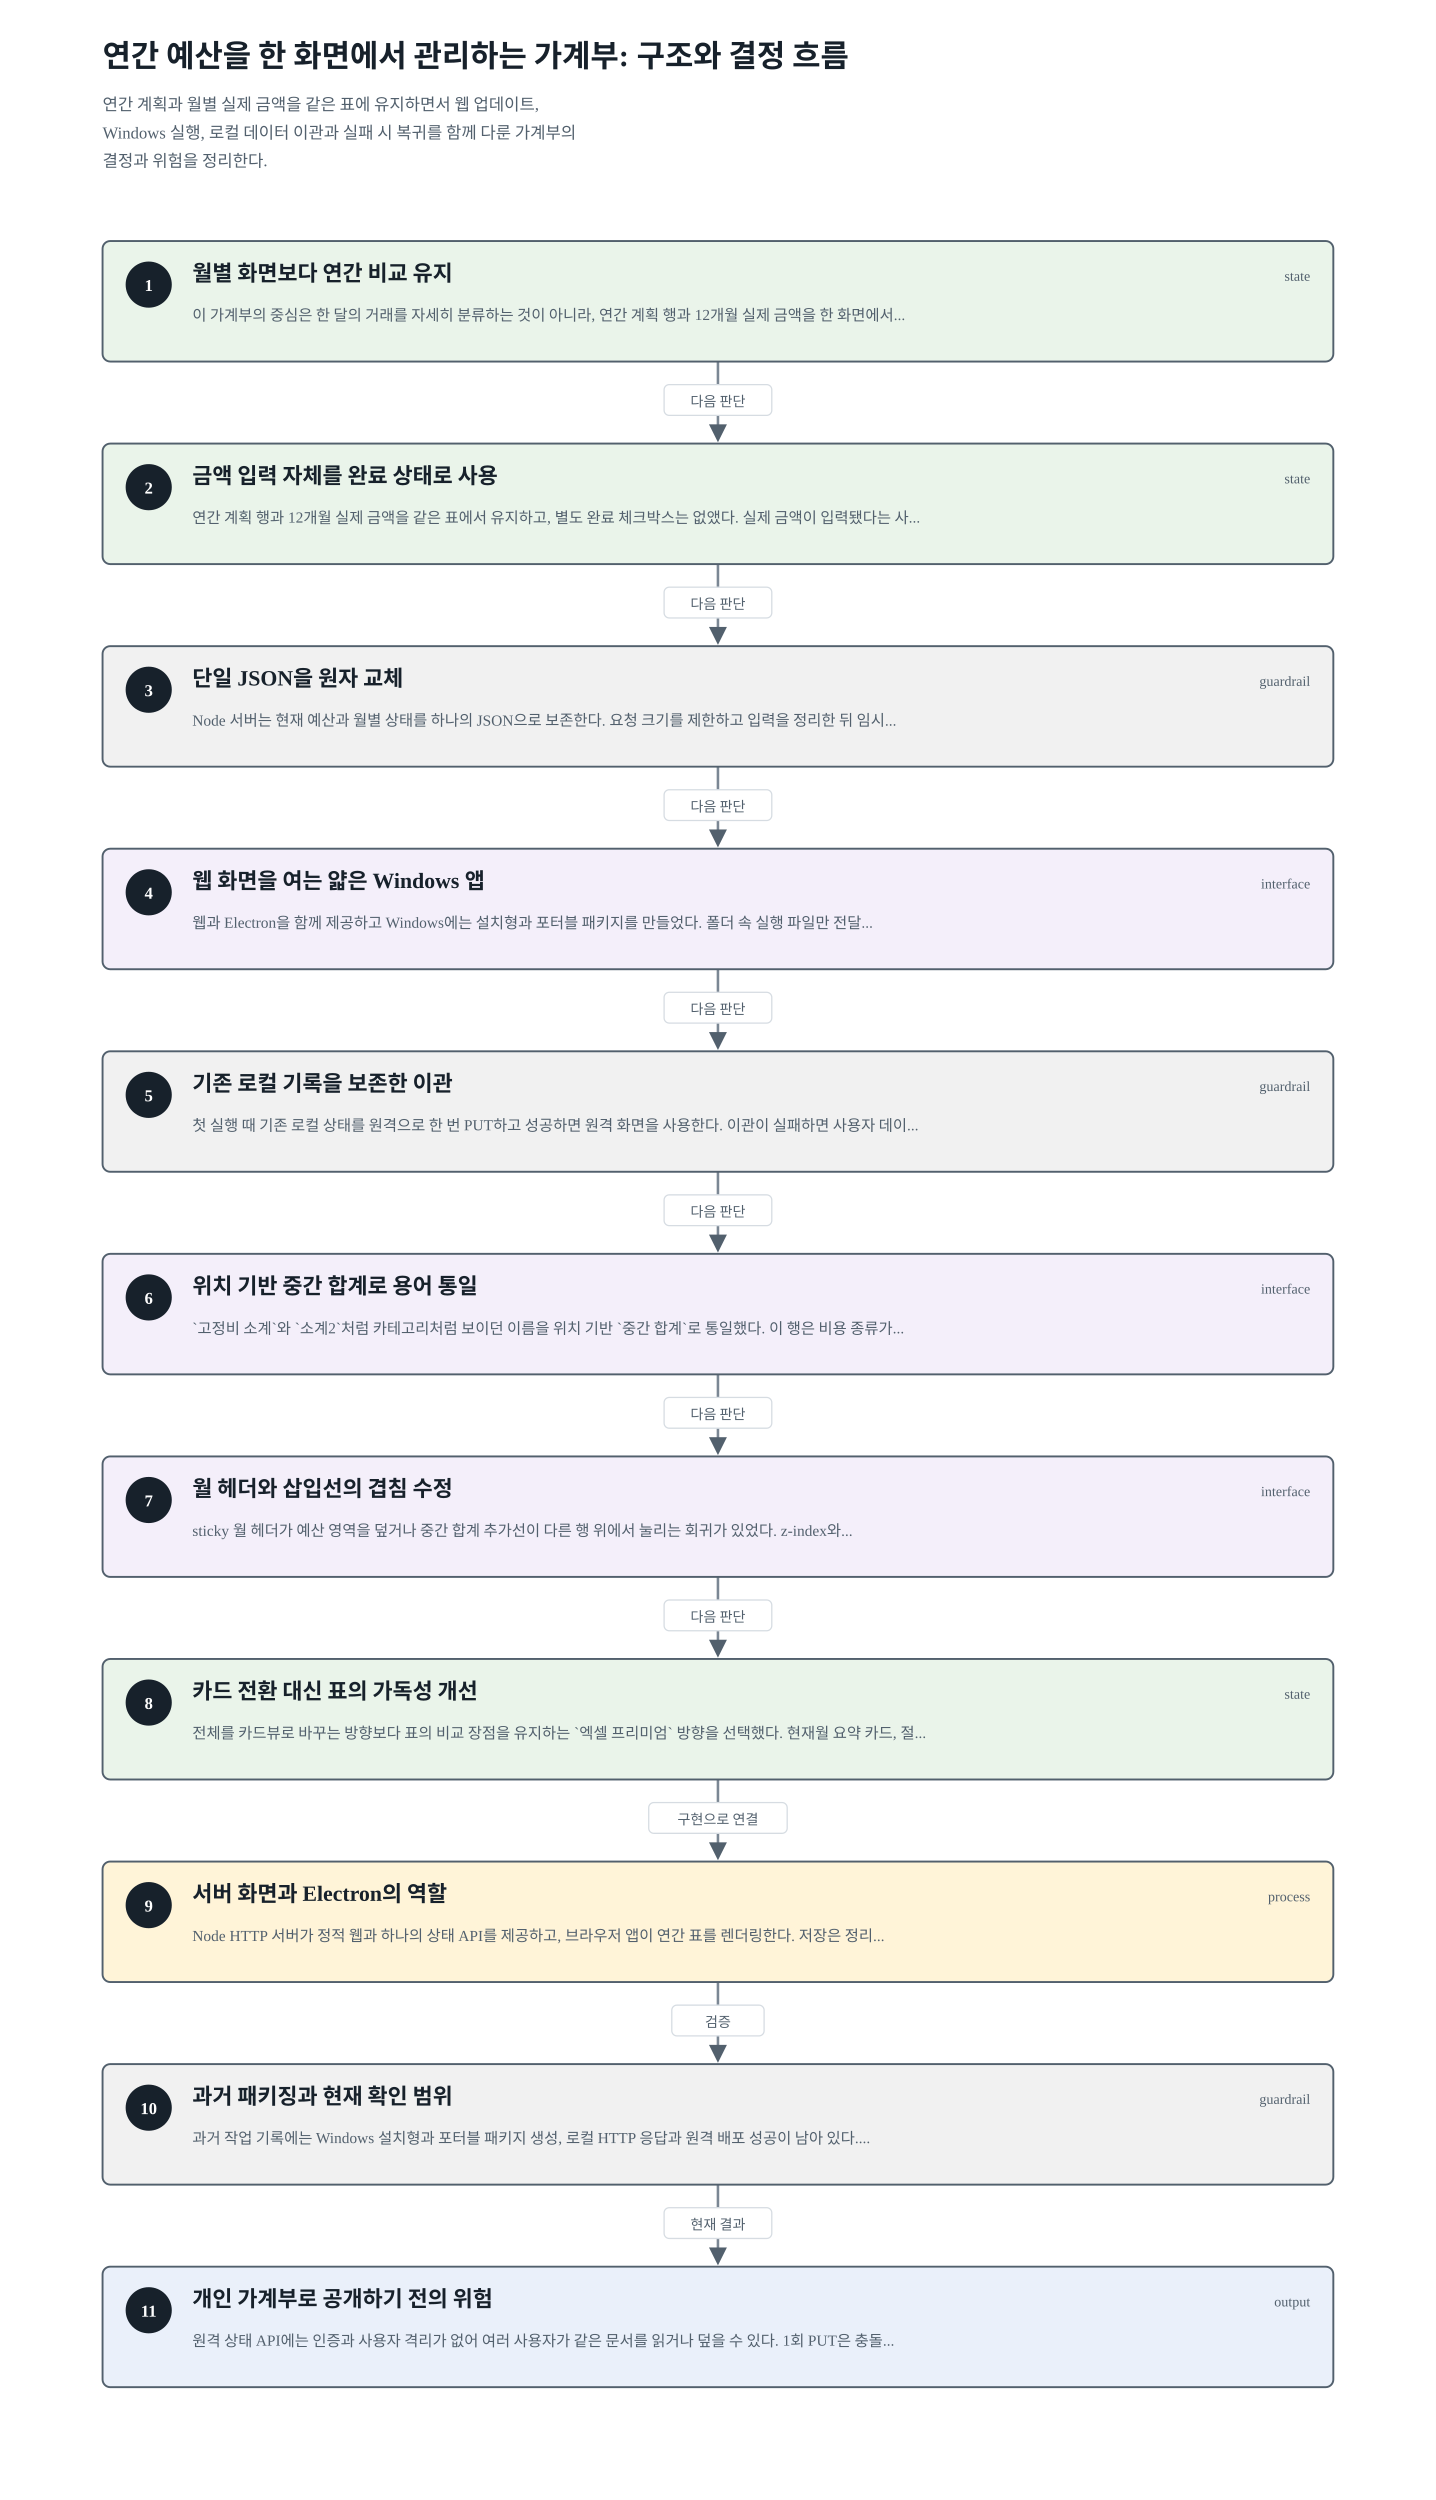
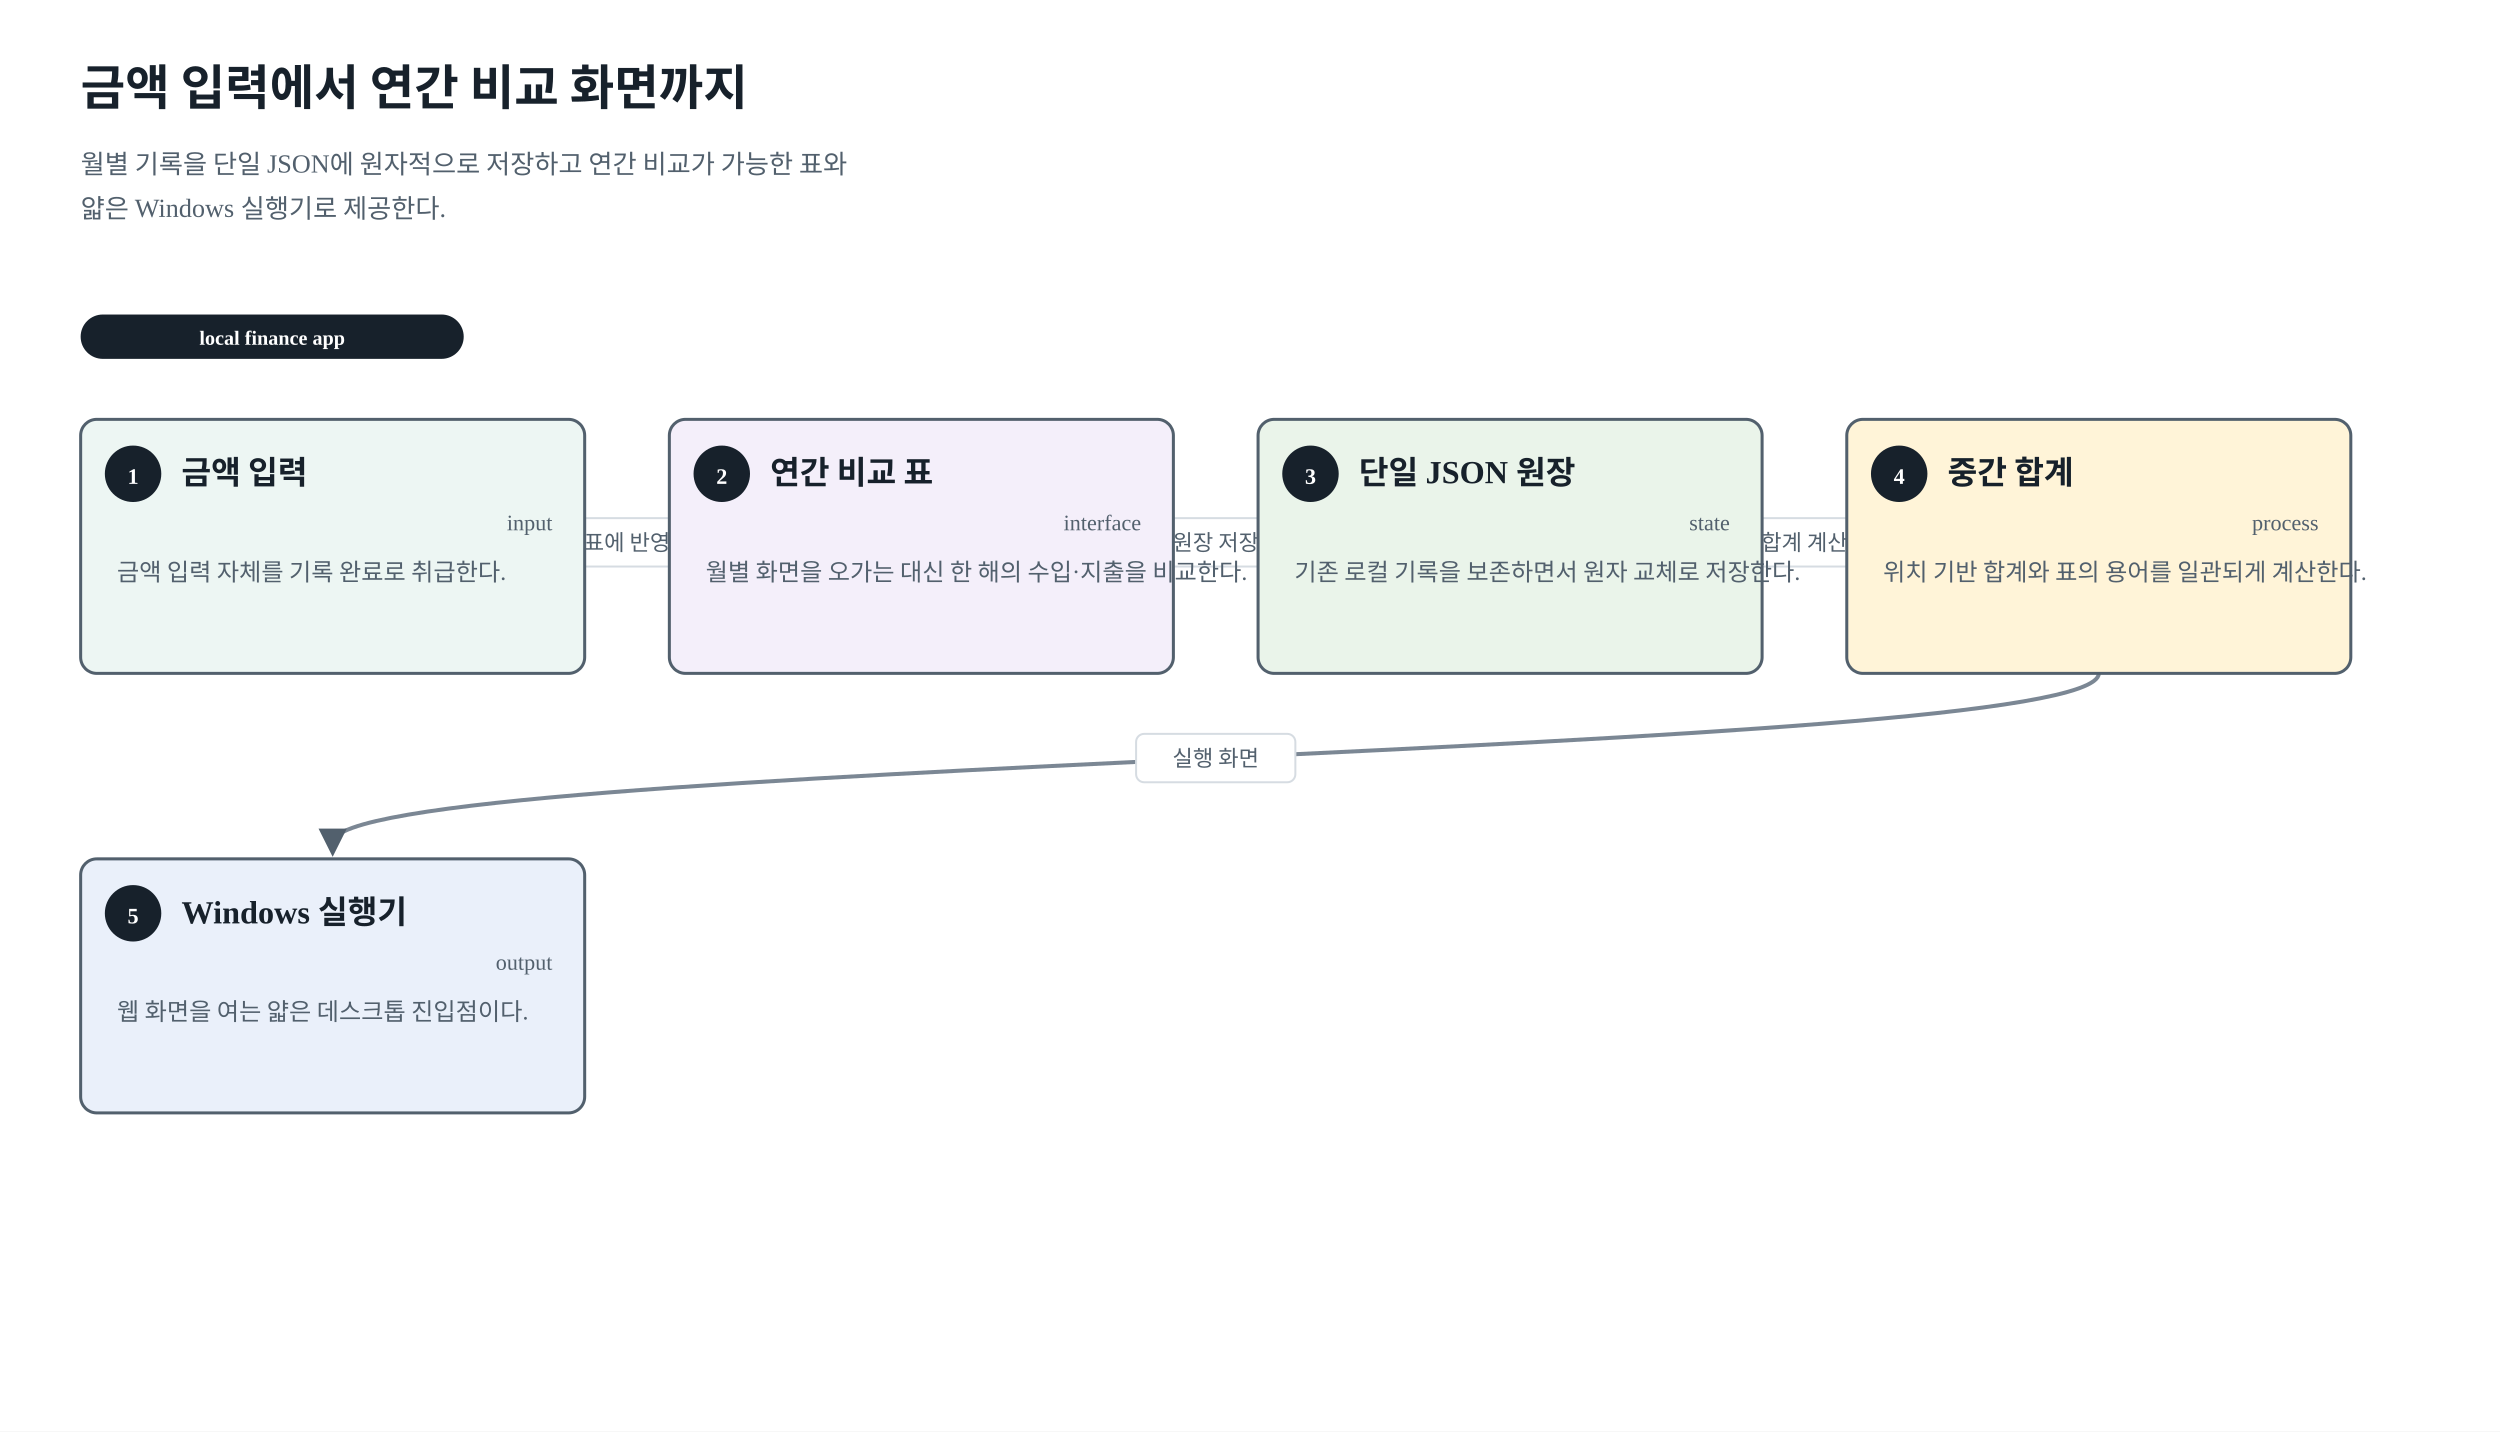
- <svg xmlns="http://www.w3.org/2000/svg" viewBox="0 0 1120 1950" role="img" aria-labelledby="system-map-title system-map-desc">
+ <svg xmlns="http://www.w3.org/2000/svg" viewBox="0 0 1240 710" role="img" aria-labelledby="system-map-title system-map-desc">
  <defs>
    <marker id="system-map-arrow" viewBox="0 0 10 10" refX="5" refY="5" markerWidth="7" markerHeight="7" orient="auto-start-reverse">
      <path d="M 0 0 L 10 5 L 0 10 z" fill="#52606d" />
    </marker>
  </defs>
-   <rect width="1120" height="1950" fill="#ffffff" />
+   <rect width="1240" height="710" fill="#ffffff" />
  <text fill="#17212b" font-size="24" font-weight="700">
-     <tspan x="80" y="52">연간 예산을 한 화면에서 관리하는 가계부: 구조와 결정 흐름</tspan>
+     <tspan x="40" y="52">금액 입력에서 연간 비교 화면까지</tspan>
  </text>
  <text fill="#52606d" font-size="13">
-     <tspan x="80" y="86">연간 계획과 월별 실제 금액을 같은 표에 유지하면서 웹 업데이트,</tspan>
-     <tspan x="80" y="108">Windows 실행, 로컬 데이터 이관과 실패 시 복귀를 함께 다룬 가계부의</tspan>
-     <tspan x="80" y="130">결정과 위험을 정리한다.</tspan>
+     <tspan x="40" y="86">월별 기록을 단일 JSON에 원자적으로 저장하고 연간 비교가 가능한 표와</tspan>
+     <tspan x="40" y="108">얇은 Windows 실행기로 제공한다.</tspan>
  </text>
+   <rect x="40" y="156" width="190" height="22" rx="11" fill="#17212b" />
+   <text x="135" y="171" text-anchor="middle" fill="#ffffff" font-size="10" font-weight="700">local finance app</text>
  <g data-flow="flow-01">
-     <path d="M 560 282 L 560 338" fill="none" stroke="#7b8794" stroke-width="2" marker-end="url(#system-map-arrow)" />
-     <rect x="518" y="300" width="84" height="24" rx="4" fill="#ffffff" stroke="#d6dce2" />
-     <text x="560" y="317" text-anchor="middle" fill="#52606d" font-size="11">다음 판단</text>
+     <path d="M 290 271 L 324 271" fill="none" stroke="#7b8794" stroke-width="2" marker-end="url(#system-map-arrow)" />
+     <rect x="271.5" y="257" width="79" height="24" rx="4" fill="#ffffff" stroke="#d6dce2" />
+     <text x="311" y="273" text-anchor="middle" fill="#52606d" font-size="11">표에 반영</text>
  </g>
  <g data-flow="flow-02">
-     <path d="M 560 440 L 560 496" fill="none" stroke="#7b8794" stroke-width="2" marker-end="url(#system-map-arrow)" />
-     <rect x="518" y="458" width="84" height="24" rx="4" fill="#ffffff" stroke="#d6dce2" />
-     <text x="560" y="475" text-anchor="middle" fill="#52606d" font-size="11">다음 판단</text>
+     <path d="M 582 271 L 616 271" fill="none" stroke="#7b8794" stroke-width="2" marker-end="url(#system-map-arrow)" />
+     <rect x="563.5" y="257" width="79" height="24" rx="4" fill="#ffffff" stroke="#d6dce2" />
+     <text x="603" y="273" text-anchor="middle" fill="#52606d" font-size="11">원장 저장</text>
  </g>
  <g data-flow="flow-03">
-     <path d="M 560 598 L 560 654" fill="none" stroke="#7b8794" stroke-width="2" marker-end="url(#system-map-arrow)" />
-     <rect x="518" y="616" width="84" height="24" rx="4" fill="#ffffff" stroke="#d6dce2" />
-     <text x="560" y="633" text-anchor="middle" fill="#52606d" font-size="11">다음 판단</text>
+     <path d="M 874 271 L 908 271" fill="none" stroke="#7b8794" stroke-width="2" marker-end="url(#system-map-arrow)" />
+     <rect x="855.5" y="257" width="79" height="24" rx="4" fill="#ffffff" stroke="#d6dce2" />
+     <text x="895" y="273" text-anchor="middle" fill="#52606d" font-size="11">합계 계산</text>
  </g>
  <g data-flow="flow-04">
-     <path d="M 560 756 L 560 812" fill="none" stroke="#7b8794" stroke-width="2" marker-end="url(#system-map-arrow)" />
-     <rect x="518" y="774" width="84" height="24" rx="4" fill="#ffffff" stroke="#d6dce2" />
-     <text x="560" y="791" text-anchor="middle" fill="#52606d" font-size="11">다음 판단</text>
+     <path d="M 1041 334 C 1041 376, 165 376, 165 418" fill="none" stroke="#7b8794" stroke-width="2" marker-end="url(#system-map-arrow)" />
+     <rect x="563.5" y="364" width="79" height="24" rx="4" fill="#ffffff" stroke="#d6dce2" />
+     <text x="603" y="380" text-anchor="middle" fill="#52606d" font-size="11">실행 화면</text>
  </g>
-   <g data-flow="flow-05">
-     <path d="M 560 914 L 560 970" fill="none" stroke="#7b8794" stroke-width="2" marker-end="url(#system-map-arrow)" />
-     <rect x="518" y="932" width="84" height="24" rx="4" fill="#ffffff" stroke="#d6dce2" />
-     <text x="560" y="949" text-anchor="middle" fill="#52606d" font-size="11">다음 판단</text>
+   <g data-node="amount-input">
+     <rect x="40" y="208" width="250" height="126" rx="8" fill="#edf6f3" stroke="#52606d" stroke-width="1.5" />
+     <circle cx="66" cy="235" r="14" fill="#17212b" />
+     <text x="66" y="240" text-anchor="middle" fill="#ffffff" font-size="11" font-weight="700">1</text>
+     <text x="90" y="240" fill="#17212b" font-size="16" font-weight="700">금액 입력</text>
+     <text x="274" y="263" text-anchor="end" fill="#52606d" font-size="11">input</text>
+     <text x="58" y="286" fill="#52606d" font-size="12">
+       <tspan x="58" y="288">금액 입력 자체를 기록 완료로 취급한다.</tspan>
+     </text>
  </g>
-   <g data-flow="flow-06">
-     <path d="M 560 1072 L 560 1128" fill="none" stroke="#7b8794" stroke-width="2" marker-end="url(#system-map-arrow)" />
-     <rect x="518" y="1090" width="84" height="24" rx="4" fill="#ffffff" stroke="#d6dce2" />
-     <text x="560" y="1107" text-anchor="middle" fill="#52606d" font-size="11">다음 판단</text>
+   <g data-node="annual-table">
+     <rect x="332" y="208" width="250" height="126" rx="8" fill="#f4effa" stroke="#52606d" stroke-width="1.5" />
+     <circle cx="358" cy="235" r="14" fill="#17212b" />
+     <text x="358" y="240" text-anchor="middle" fill="#ffffff" font-size="11" font-weight="700">2</text>
+     <text x="382" y="240" fill="#17212b" font-size="16" font-weight="700">연간 비교 표</text>
+     <text x="566" y="263" text-anchor="end" fill="#52606d" font-size="11">interface</text>
+     <text x="350" y="286" fill="#52606d" font-size="12">
+       <tspan x="350" y="288">월별 화면을 오가는 대신 한 해의 수입·지출을 비교한다.</tspan>
+     </text>
  </g>
-   <g data-flow="flow-07">
-     <path d="M 560 1230 L 560 1286" fill="none" stroke="#7b8794" stroke-width="2" marker-end="url(#system-map-arrow)" />
-     <rect x="518" y="1248" width="84" height="24" rx="4" fill="#ffffff" stroke="#d6dce2" />
-     <text x="560" y="1265" text-anchor="middle" fill="#52606d" font-size="11">다음 판단</text>
+   <g data-node="json-ledger">
+     <rect x="624" y="208" width="250" height="126" rx="8" fill="#eaf4ea" stroke="#52606d" stroke-width="1.5" />
+     <circle cx="650" cy="235" r="14" fill="#17212b" />
+     <text x="650" y="240" text-anchor="middle" fill="#ffffff" font-size="11" font-weight="700">3</text>
+     <text x="674" y="240" fill="#17212b" font-size="16" font-weight="700">단일 JSON 원장</text>
+     <text x="858" y="263" text-anchor="end" fill="#52606d" font-size="11">state</text>
+     <text x="642" y="286" fill="#52606d" font-size="12">
+       <tspan x="642" y="288">기존 로컬 기록을 보존하면서 원자 교체로 저장한다.</tspan>
+     </text>
  </g>
-   <g data-flow="flow-08">
-     <path d="M 560 1388 L 560 1444" fill="none" stroke="#7b8794" stroke-width="2" marker-end="url(#system-map-arrow)" />
-     <rect x="506" y="1406" width="108" height="24" rx="4" fill="#ffffff" stroke="#d6dce2" />
-     <text x="560" y="1423" text-anchor="middle" fill="#52606d" font-size="11">구현으로 연결</text>
-   </g>
-   <g data-flow="flow-09">
-     <path d="M 560 1546 L 560 1602" fill="none" stroke="#7b8794" stroke-width="2" marker-end="url(#system-map-arrow)" />
-     <rect x="524" y="1564" width="72" height="24" rx="4" fill="#ffffff" stroke="#d6dce2" />
-     <text x="560" y="1581" text-anchor="middle" fill="#52606d" font-size="11">검증</text>
-   </g>
-   <g data-flow="flow-10">
-     <path d="M 560 1704 L 560 1760" fill="none" stroke="#7b8794" stroke-width="2" marker-end="url(#system-map-arrow)" />
-     <rect x="518" y="1722" width="84" height="24" rx="4" fill="#ffffff" stroke="#d6dce2" />
-     <text x="560" y="1739" text-anchor="middle" fill="#52606d" font-size="11">현재 결과</text>
-   </g>
-   <g data-node="planning-background">
-     <rect x="80" y="188" width="960" height="94" rx="6" fill="#eaf4ea" stroke="#52606d" stroke-width="1.5" />
-     <circle cx="116" cy="222" r="18" fill="#17212b" />
-     <text x="116" y="227" text-anchor="middle" fill="#ffffff" font-size="13" font-weight="700">1</text>
-     <text x="150" y="219" fill="#17212b" font-size="17" font-weight="700">월별 화면보다 연간 비교 유지</text>
-     <text x="1022" y="219" text-anchor="end" fill="#52606d" font-size="11">state</text>
-     <text x="150" y="250" fill="#52606d" font-size="12">이 가계부의 중심은 한 달의 거래를 자세히 분류하는 것이 아니라, 연간 계획 행과 12개월 실제 금액을 한 화면에서...</text>
-   </g>
-   <g data-node="annual-table-state">
-     <rect x="80" y="346" width="960" height="94" rx="6" fill="#eaf4ea" stroke="#52606d" stroke-width="1.5" />
-     <circle cx="116" cy="380" r="18" fill="#17212b" />
-     <text x="116" y="385" text-anchor="middle" fill="#ffffff" font-size="13" font-weight="700">2</text>
-     <text x="150" y="377" fill="#17212b" font-size="17" font-weight="700">금액 입력 자체를 완료 상태로 사용</text>
-     <text x="1022" y="377" text-anchor="end" fill="#52606d" font-size="11">state</text>
-     <text x="150" y="408" fill="#52606d" font-size="12">연간 계획 행과 12개월 실제 금액을 같은 표에서 유지하고, 별도 완료 체크박스는 없앴다. 실제 금액이 입력됐다는 사...</text>
-   </g>
-   <g data-node="atomic-json-store">
-     <rect x="80" y="504" width="960" height="94" rx="6" fill="#f1f1f1" stroke="#52606d" stroke-width="1.5" />
-     <circle cx="116" cy="538" r="18" fill="#17212b" />
-     <text x="116" y="543" text-anchor="middle" fill="#ffffff" font-size="13" font-weight="700">3</text>
-     <text x="150" y="535" fill="#17212b" font-size="17" font-weight="700">단일 JSON을 원자 교체</text>
-     <text x="1022" y="535" text-anchor="end" fill="#52606d" font-size="11">guardrail</text>
-     <text x="150" y="566" fill="#52606d" font-size="12">Node 서버는 현재 예산과 월별 상태를 하나의 JSON으로 보존한다. 요청 크기를 제한하고 입력을 정리한 뒤 임시...</text>
+   <g data-node="summary-calculation">
+     <rect x="916" y="208" width="250" height="126" rx="8" fill="#fff4d8" stroke="#52606d" stroke-width="1.5" />
+     <circle cx="942" cy="235" r="14" fill="#17212b" />
+     <text x="942" y="240" text-anchor="middle" fill="#ffffff" font-size="11" font-weight="700">4</text>
+     <text x="966" y="240" fill="#17212b" font-size="16" font-weight="700">중간 합계</text>
+     <text x="1150" y="263" text-anchor="end" fill="#52606d" font-size="11">process</text>
+     <text x="934" y="286" fill="#52606d" font-size="12">
+       <tspan x="934" y="288">위치 기반 합계와 표의 용어를 일관되게 계산한다.</tspan>
+     </text>
  </g>
  <g data-node="windows-shell">
-     <rect x="80" y="662" width="960" height="94" rx="6" fill="#f4effa" stroke="#52606d" stroke-width="1.5" />
-     <circle cx="116" cy="696" r="18" fill="#17212b" />
-     <text x="116" y="701" text-anchor="middle" fill="#ffffff" font-size="13" font-weight="700">4</text>
-     <text x="150" y="693" fill="#17212b" font-size="17" font-weight="700">웹 화면을 여는 얇은 Windows 앱</text>
-     <text x="1022" y="693" text-anchor="end" fill="#52606d" font-size="11">interface</text>
-     <text x="150" y="724" fill="#52606d" font-size="12">웹과 Electron을 함께 제공하고 Windows에는 설치형과 포터블 패키지를 만들었다. 폴더 속 실행 파일만 전달...</text>
-   </g>
-   <g data-node="migration-fallback">
-     <rect x="80" y="820" width="960" height="94" rx="6" fill="#f1f1f1" stroke="#52606d" stroke-width="1.5" />
-     <circle cx="116" cy="854" r="18" fill="#17212b" />
-     <text x="116" y="859" text-anchor="middle" fill="#ffffff" font-size="13" font-weight="700">5</text>
-     <text x="150" y="851" fill="#17212b" font-size="17" font-weight="700">기존 로컬 기록을 보존한 이관</text>
-     <text x="1022" y="851" text-anchor="end" fill="#52606d" font-size="11">guardrail</text>
-     <text x="150" y="882" fill="#52606d" font-size="12">첫 실행 때 기존 로컬 상태를 원격으로 한 번 PUT하고 성공하면 원격 화면을 사용한다. 이관이 실패하면 사용자 데이...</text>
-   </g>
-   <g data-node="table-language">
-     <rect x="80" y="978" width="960" height="94" rx="6" fill="#f4effa" stroke="#52606d" stroke-width="1.5" />
-     <circle cx="116" cy="1012" r="18" fill="#17212b" />
-     <text x="116" y="1017" text-anchor="middle" fill="#ffffff" font-size="13" font-weight="700">6</text>
-     <text x="150" y="1009" fill="#17212b" font-size="17" font-weight="700">위치 기반 중간 합계로 용어 통일</text>
-     <text x="1022" y="1009" text-anchor="end" fill="#52606d" font-size="11">interface</text>
-     <text x="150" y="1040" fill="#52606d" font-size="12">`고정비 소계`와 `소계2`처럼 카테고리처럼 보이던 이름을 위치 기반 `중간 합계`로 통일했다. 이 행은 비용 종류가...</text>
-   </g>
-   <g data-node="sticky-regression">
-     <rect x="80" y="1136" width="960" height="94" rx="6" fill="#f4effa" stroke="#52606d" stroke-width="1.5" />
-     <circle cx="116" cy="1170" r="18" fill="#17212b" />
-     <text x="116" y="1175" text-anchor="middle" fill="#ffffff" font-size="13" font-weight="700">7</text>
-     <text x="150" y="1167" fill="#17212b" font-size="17" font-weight="700">월 헤더와 삽입선의 겹침 수정</text>
-     <text x="1022" y="1167" text-anchor="end" fill="#52606d" font-size="11">interface</text>
-     <text x="150" y="1198" fill="#52606d" font-size="12">sticky 월 헤더가 예산 영역을 덮거나 중간 합계 추가선이 다른 행 위에서 눌리는 회귀가 있었다. z-index와...</text>
-   </g>
-   <g data-node="visual-direction">
-     <rect x="80" y="1294" width="960" height="94" rx="6" fill="#eaf4ea" stroke="#52606d" stroke-width="1.5" />
-     <circle cx="116" cy="1328" r="18" fill="#17212b" />
-     <text x="116" y="1333" text-anchor="middle" fill="#ffffff" font-size="13" font-weight="700">8</text>
-     <text x="150" y="1325" fill="#17212b" font-size="17" font-weight="700">카드 전환 대신 표의 가독성 개선</text>
-     <text x="1022" y="1325" text-anchor="end" fill="#52606d" font-size="11">state</text>
-     <text x="150" y="1356" fill="#52606d" font-size="12">전체를 카드뷰로 바꾸는 방향보다 표의 비교 장점을 유지하는 `엑셀 프리미엄` 방향을 선택했다. 현재월 요약 카드, 절...</text>
-   </g>
-   <g data-node="implementation-flow">
-     <rect x="80" y="1452" width="960" height="94" rx="6" fill="#fff4d8" stroke="#52606d" stroke-width="1.5" />
-     <circle cx="116" cy="1486" r="18" fill="#17212b" />
-     <text x="116" y="1491" text-anchor="middle" fill="#ffffff" font-size="13" font-weight="700">9</text>
-     <text x="150" y="1483" fill="#17212b" font-size="17" font-weight="700">서버 화면과 Electron의 역할</text>
-     <text x="1022" y="1483" text-anchor="end" fill="#52606d" font-size="11">process</text>
-     <text x="150" y="1514" fill="#52606d" font-size="12">Node HTTP 서버가 정적 웹과 하나의 상태 API를 제공하고, 브라우저 앱이 연간 표를 렌더링한다. 저장은 정리...</text>
-   </g>
-   <g data-node="validation">
-     <rect x="80" y="1610" width="960" height="94" rx="6" fill="#f1f1f1" stroke="#52606d" stroke-width="1.5" />
-     <circle cx="116" cy="1644" r="18" fill="#17212b" />
-     <text x="116" y="1649" text-anchor="middle" fill="#ffffff" font-size="13" font-weight="700">10</text>
-     <text x="150" y="1641" fill="#17212b" font-size="17" font-weight="700">과거 패키징과 현재 확인 범위</text>
-     <text x="1022" y="1641" text-anchor="end" fill="#52606d" font-size="11">guardrail</text>
-     <text x="150" y="1672" fill="#52606d" font-size="12">과거 작업 기록에는 Windows 설치형과 포터블 패키지 생성, 로컬 HTTP 응답과 원격 배포 성공이 남아 있다....</text>
-   </g>
-   <g data-node="limitations">
-     <rect x="80" y="1768" width="960" height="94" rx="6" fill="#eaf0fa" stroke="#52606d" stroke-width="1.5" />
-     <circle cx="116" cy="1802" r="18" fill="#17212b" />
-     <text x="116" y="1807" text-anchor="middle" fill="#ffffff" font-size="13" font-weight="700">11</text>
-     <text x="150" y="1799" fill="#17212b" font-size="17" font-weight="700">개인 가계부로 공개하기 전의 위험</text>
-     <text x="1022" y="1799" text-anchor="end" fill="#52606d" font-size="11">output</text>
-     <text x="150" y="1830" fill="#52606d" font-size="12">원격 상태 API에는 인증과 사용자 격리가 없어 여러 사용자가 같은 문서를 읽거나 덮을 수 있다. 1회 PUT은 충돌...</text>
+     <rect x="40" y="426" width="250" height="126" rx="8" fill="#eaf0fa" stroke="#52606d" stroke-width="1.5" />
+     <circle cx="66" cy="453" r="14" fill="#17212b" />
+     <text x="66" y="458" text-anchor="middle" fill="#ffffff" font-size="11" font-weight="700">5</text>
+     <text x="90" y="458" fill="#17212b" font-size="16" font-weight="700">Windows 실행기</text>
+     <text x="274" y="481" text-anchor="end" fill="#52606d" font-size="11">output</text>
+     <text x="58" y="504" fill="#52606d" font-size="12">
+       <tspan x="58" y="506">웹 화면을 여는 얇은 데스크톱 진입점이다.</tspan>
+     </text>
  </g>
</svg>
